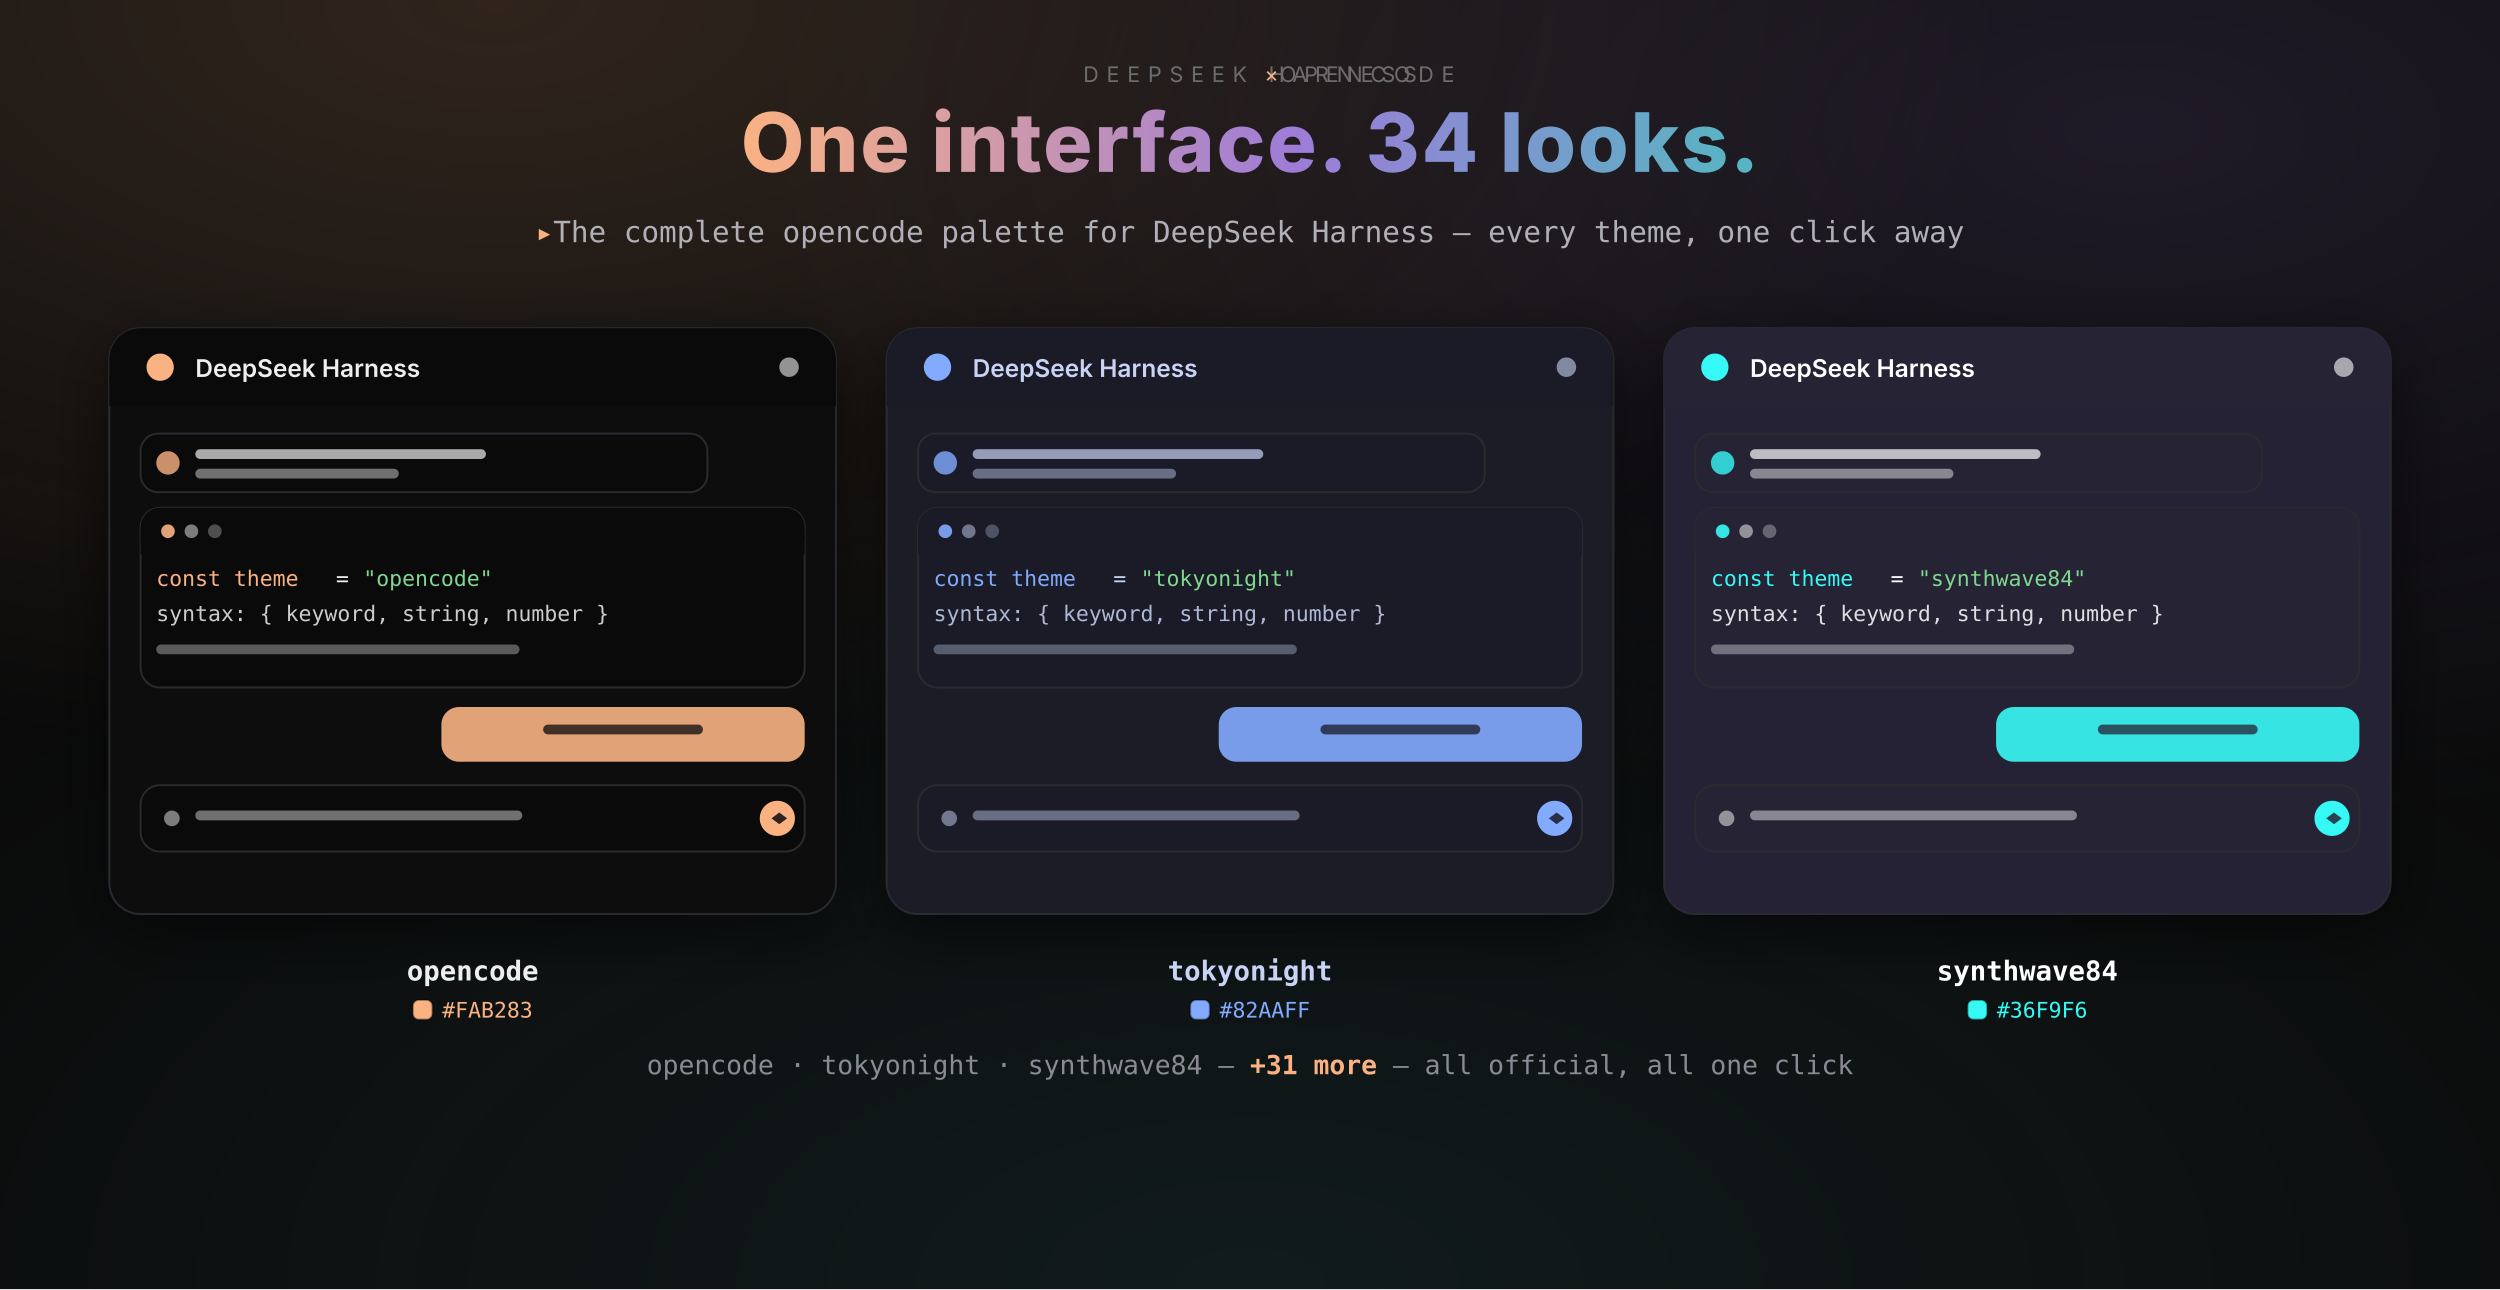
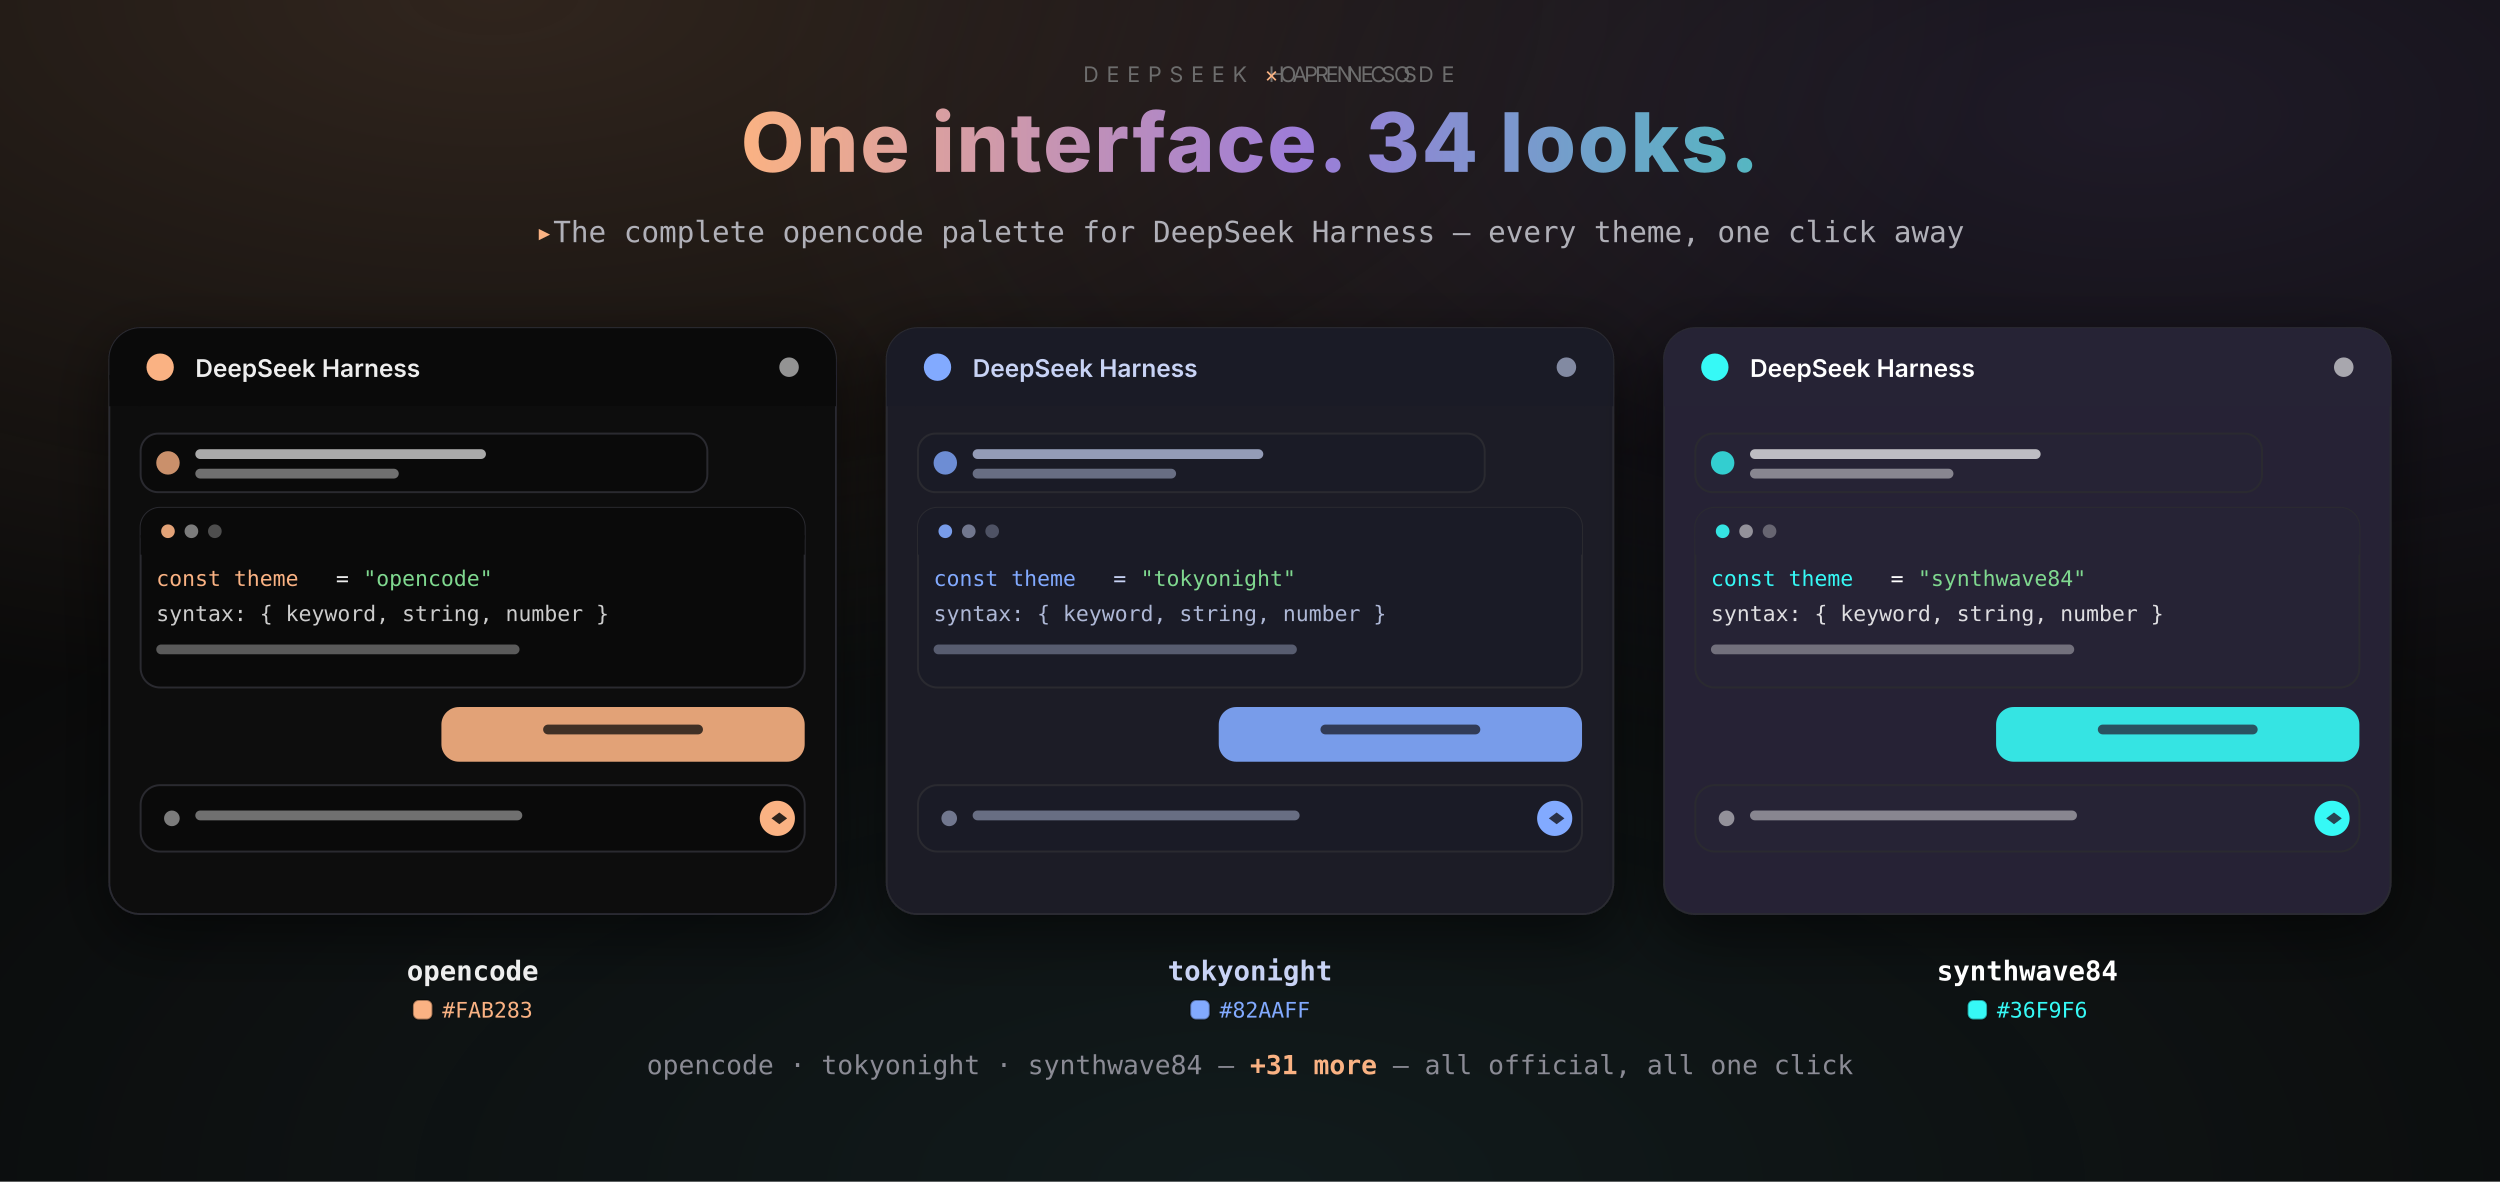
- <svg xmlns="http://www.w3.org/2000/svg" width="1280" height="660" viewBox="0 0 1280 660">
+ <svg xmlns="http://www.w3.org/2000/svg" width="1280" height="605" viewBox="0 0 1280 605">
  <defs>
    <radialGradient id="haloOrange" cx="20%" cy="0%" r="60%">
      <stop offset="0%" stop-color="#FAB283" stop-opacity="0.16" />
      <stop offset="100%" stop-color="#FAB283" stop-opacity="0" />
    </radialGradient>
    <radialGradient id="haloViolet" cx="85%" cy="10%" r="55%">
      <stop offset="0%" stop-color="#9D7CD8" stop-opacity="0.14" />
      <stop offset="100%" stop-color="#9D7CD8" stop-opacity="0" />
    </radialGradient>
    <radialGradient id="haloTeal" cx="50%" cy="100%" r="65%">
      <stop offset="0%" stop-color="#56B6C2" stop-opacity="0.10" />
      <stop offset="100%" stop-color="#56B6C2" stop-opacity="0" />
    </radialGradient>
    <linearGradient id="titleGrad" x1="0" y1="0" x2="1" y2="0">
      <stop offset="0%" stop-color="#FAB283" />
      <stop offset="55%" stop-color="#9D7CD8" />
      <stop offset="100%" stop-color="#56B6C2" />
    </linearGradient>
  </defs>
  <rect width="100%" height="100%" fill="#0a0a0a" />
  <rect width="100%" height="100%" fill="url(#haloOrange)" />
  <rect width="100%" height="100%" fill="url(#haloViolet)" />
  <rect width="100%" height="100%" fill="url(#haloTeal)" />
  <text x="640" y="42" text-anchor="middle" font-family="-apple-system,Segoe UI,Microsoft YaHei,PingFang SC,sans-serif" font-size="11" letter-spacing="4" fill="#6d6d6d">DEEPSEEK HARNESS</text>
  <text x="651" y="42" text-anchor="middle" font-family="-apple-system,Segoe UI,Microsoft YaHei,PingFang SC,sans-serif" font-size="11" letter-spacing="2" fill="#FAB283">×</text>
  <text x="700" y="42" text-anchor="middle" font-family="-apple-system,Segoe UI,Microsoft YaHei,PingFang SC,sans-serif" font-size="11" letter-spacing="4" fill="#6d6d6d">OPENCODE</text>
  <text x="640" y="88" text-anchor="middle" font-family="-apple-system,Segoe UI,Microsoft YaHei,PingFang SC,sans-serif" font-size="42" font-weight="800" letter-spacing="1" fill="url(#titleGrad)">One interface. 34 looks.</text>
  <text x="640" y="124" text-anchor="middle" font-family="ui-monospace,SFMono-Regular,Menlo,Consolas,monospace" font-size="15" fill="#b0b0b8">
    <tspan fill="#FAB283">▸ </tspan>The complete opencode palette for DeepSeek Harness — every theme, one click away</text>
  <g>
    <defs>
      <filter id="glowopencode" x="-20%" y="-20%" width="140%" height="140%">
        <feDropShadow dx="0" dy="10" stdDeviation="16" flood-color="#000" flood-opacity="0.55" />
      </filter>
    </defs>
    <rect x="56" y="168" width="372" height="300" rx="16" fill="#0A0A0A" stroke="#2a2a30" filter="url(#glowopencode)" />
    <rect x="56" y="168" width="372" height="40" rx="16" fill="#0A0A0A" />
    <rect x="56" y="192" width="372" height="16" fill="#0A0A0A" />
    <circle cx="82" cy="188" r="7" fill="#FAB283" />
    <text x="100" y="193" font-family="-apple-system,Segoe UI,Microsoft YaHei,PingFang SC,sans-serif" font-size="12.5" font-weight="600" fill="#EEEEEE">DeepSeek Harness</text>
    <circle cx="404" cy="188" r="5" fill="#EEEEEE" opacity="0.6" />
    <rect x="72" y="222" width="290.16" height="30" rx="9" fill="#0A0A0A" stroke="#2a2a30" />
    <circle cx="86" cy="237" r="6" fill="#FAB283" opacity="0.8" />
    <rect x="100" y="230" width="148.8" height="5" rx="2.5" fill="#EEEEEE" opacity="0.7" />
    <rect x="100" y="240" width="104.16" height="5" rx="2.5" fill="#EEEEEE" opacity="0.45" />
    <rect x="72" y="260" width="340" height="92" rx="10" fill="#0A0A0A" stroke="#2a2a30" />
    <rect x="72" y="260" width="340" height="24" rx="10" fill="#0A0A0A" />
    <rect x="72" y="274" width="340" height="10" fill="#0A0A0A" />
    <circle cx="86" cy="272" r="3.5" fill="#FAB283" opacity="0.9" />
    <circle cx="98" cy="272" r="3.5" fill="#EEEEEE" opacity="0.5" />
    <circle cx="110" cy="272" r="3.5" fill="#EEEEEE" opacity="0.3" />
    <text x="80" y="300" font-family="ui-monospace,SFMono-Regular,Menlo,Consolas,monospace" font-size="11" fill="#FAB283">const theme</text>
    <text x="172" y="300" font-family="ui-monospace,SFMono-Regular,Menlo,Consolas,monospace" font-size="11" fill="#EEEEEE">=</text>
    <text x="186" y="300" font-family="ui-monospace,SFMono-Regular,Menlo,Consolas,monospace" font-size="11" fill="#7fd88f">"opencode"</text>
    <text x="80" y="318" font-family="ui-monospace,SFMono-Regular,Menlo,Consolas,monospace" font-size="11" fill="#EEEEEE" opacity="0.85">syntax: { keyword, string, number }</text>
    <rect x="80" y="330" width="186" height="5" rx="2.5" fill="#EEEEEE" opacity="0.35" />
    <rect x="226" y="362" width="186" height="28" rx="9" fill="#FAB283" opacity="0.9" />
    <rect x="278.08" y="371" width="81.84" height="5" rx="2.5" fill="#0A0A0A" opacity="0.75" />
    <rect x="72" y="402" width="340" height="34" rx="10" fill="#0A0A0A" stroke="#2a2a30" />
    <circle cx="88" cy="419" r="4" fill="#EEEEEE" opacity="0.5" />
    <rect x="100" y="415" width="167.4" height="5" rx="2.5" fill="#EEEEEE" opacity="0.45" />
    <circle cx="398" cy="419" r="9" fill="#FAB283" />
    <path d="M 395 419 l 4 -3 l 4 3 l -4 3 z" fill="#0A0A0A" opacity="0.85" />
    <text x="242" y="502" text-anchor="middle" font-family="ui-monospace,SFMono-Regular,Menlo,Consolas,monospace" font-size="14" font-weight="700" fill="#EEEEEE">opencode</text>
    <rect x="211.4" y="512" width="10" height="10" rx="3" fill="#FAB283" stroke="rgba(0,0,0,0.35)" />
    <text x="226.4" y="521" font-family="ui-monospace,SFMono-Regular,Menlo,Consolas,monospace" font-size="11" fill="#FAB283">#FAB283</text>
  </g>
  <g>
    <defs>
      <filter id="glowtokyonight" x="-20%" y="-20%" width="140%" height="140%">
        <feDropShadow dx="0" dy="10" stdDeviation="16" flood-color="#000" flood-opacity="0.55" />
      </filter>
    </defs>
    <rect x="454" y="168" width="372" height="300" rx="16" fill="#1A1B26" stroke="#2a2a30" filter="url(#glowtokyonight)" />
    <rect x="454" y="168" width="372" height="40" rx="16" fill="#1A1B26" />
    <rect x="454" y="192" width="372" height="16" fill="#1A1B26" />
    <circle cx="480" cy="188" r="7" fill="#82AAFF" />
    <text x="498" y="193" font-family="-apple-system,Segoe UI,Microsoft YaHei,PingFang SC,sans-serif" font-size="12.5" font-weight="600" fill="#C8D3F5">DeepSeek Harness</text>
    <circle cx="802" cy="188" r="5" fill="#C8D3F5" opacity="0.6" />
    <rect x="470" y="222" width="290.16" height="30" rx="9" fill="#1A1B26" stroke="#2a2a30" />
    <circle cx="484" cy="237" r="6" fill="#82AAFF" opacity="0.8" />
    <rect x="498" y="230" width="148.8" height="5" rx="2.5" fill="#C8D3F5" opacity="0.7" />
    <rect x="498" y="240" width="104.16" height="5" rx="2.5" fill="#C8D3F5" opacity="0.45" />
    <rect x="470" y="260" width="340" height="92" rx="10" fill="#1A1B26" stroke="#2a2a30" />
    <rect x="470" y="260" width="340" height="24" rx="10" fill="#1A1B26" />
    <rect x="470" y="274" width="340" height="10" fill="#1A1B26" />
    <circle cx="484" cy="272" r="3.5" fill="#82AAFF" opacity="0.9" />
    <circle cx="496" cy="272" r="3.5" fill="#C8D3F5" opacity="0.5" />
    <circle cx="508" cy="272" r="3.5" fill="#C8D3F5" opacity="0.3" />
    <text x="478" y="300" font-family="ui-monospace,SFMono-Regular,Menlo,Consolas,monospace" font-size="11" fill="#82AAFF">const theme</text>
    <text x="570" y="300" font-family="ui-monospace,SFMono-Regular,Menlo,Consolas,monospace" font-size="11" fill="#C8D3F5">=</text>
    <text x="584" y="300" font-family="ui-monospace,SFMono-Regular,Menlo,Consolas,monospace" font-size="11" fill="#7fd88f">"tokyonight"</text>
    <text x="478" y="318" font-family="ui-monospace,SFMono-Regular,Menlo,Consolas,monospace" font-size="11" fill="#C8D3F5" opacity="0.85">syntax: { keyword, string, number }</text>
    <rect x="478" y="330" width="186" height="5" rx="2.5" fill="#C8D3F5" opacity="0.35" />
    <rect x="624" y="362" width="186" height="28" rx="9" fill="#82AAFF" opacity="0.9" />
    <rect x="676.08" y="371" width="81.84" height="5" rx="2.5" fill="#1A1B26" opacity="0.75" />
    <rect x="470" y="402" width="340" height="34" rx="10" fill="#1A1B26" stroke="#2a2a30" />
    <circle cx="486" cy="419" r="4" fill="#C8D3F5" opacity="0.5" />
    <rect x="498" y="415" width="167.4" height="5" rx="2.5" fill="#C8D3F5" opacity="0.45" />
    <circle cx="796" cy="419" r="9" fill="#82AAFF" />
    <path d="M 793 419 l 4 -3 l 4 3 l -4 3 z" fill="#1A1B26" opacity="0.85" />
    <text x="640" y="502" text-anchor="middle" font-family="ui-monospace,SFMono-Regular,Menlo,Consolas,monospace" font-size="14" font-weight="700" fill="#C8D3F5">tokyonight</text>
    <rect x="609.4" y="512" width="10" height="10" rx="3" fill="#82AAFF" stroke="rgba(0,0,0,0.35)" />
    <text x="624.4" y="521" font-family="ui-monospace,SFMono-Regular,Menlo,Consolas,monospace" font-size="11" fill="#82AAFF">#82AAFF</text>
  </g>
  <g>
    <defs>
      <filter id="glowsynthwave84" x="-20%" y="-20%" width="140%" height="140%">
        <feDropShadow dx="0" dy="10" stdDeviation="16" flood-color="#000" flood-opacity="0.55" />
      </filter>
    </defs>
    <rect x="852" y="168" width="372" height="300" rx="16" fill="#262335" stroke="#2a2a30" filter="url(#glowsynthwave84)" />
    <rect x="852" y="168" width="372" height="40" rx="16" fill="#262335" />
    <rect x="852" y="192" width="372" height="16" fill="#262335" />
    <circle cx="878" cy="188" r="7" fill="#36F9F6" />
    <text x="896" y="193" font-family="-apple-system,Segoe UI,Microsoft YaHei,PingFang SC,sans-serif" font-size="12.5" font-weight="600" fill="#FFFFFF">DeepSeek Harness</text>
    <circle cx="1200" cy="188" r="5" fill="#FFFFFF" opacity="0.6" />
    <rect x="868" y="222" width="290.16" height="30" rx="9" fill="#262335" stroke="#2a2a30" />
    <circle cx="882" cy="237" r="6" fill="#36F9F6" opacity="0.8" />
    <rect x="896" y="230" width="148.8" height="5" rx="2.5" fill="#FFFFFF" opacity="0.7" />
    <rect x="896" y="240" width="104.16" height="5" rx="2.5" fill="#FFFFFF" opacity="0.45" />
    <rect x="868" y="260" width="340" height="92" rx="10" fill="#262335" stroke="#2a2a30" />
    <rect x="868" y="260" width="340" height="24" rx="10" fill="#262335" />
    <rect x="868" y="274" width="340" height="10" fill="#262335" />
    <circle cx="882" cy="272" r="3.5" fill="#36F9F6" opacity="0.9" />
    <circle cx="894" cy="272" r="3.5" fill="#FFFFFF" opacity="0.5" />
    <circle cx="906" cy="272" r="3.5" fill="#FFFFFF" opacity="0.3" />
    <text x="876" y="300" font-family="ui-monospace,SFMono-Regular,Menlo,Consolas,monospace" font-size="11" fill="#36F9F6">const theme</text>
    <text x="968" y="300" font-family="ui-monospace,SFMono-Regular,Menlo,Consolas,monospace" font-size="11" fill="#FFFFFF">=</text>
    <text x="982" y="300" font-family="ui-monospace,SFMono-Regular,Menlo,Consolas,monospace" font-size="11" fill="#7fd88f">"synthwave84"</text>
    <text x="876" y="318" font-family="ui-monospace,SFMono-Regular,Menlo,Consolas,monospace" font-size="11" fill="#FFFFFF" opacity="0.85">syntax: { keyword, string, number }</text>
    <rect x="876" y="330" width="186" height="5" rx="2.5" fill="#FFFFFF" opacity="0.35" />
    <rect x="1022" y="362" width="186" height="28" rx="9" fill="#36F9F6" opacity="0.9" />
    <rect x="1074.08" y="371" width="81.84" height="5" rx="2.5" fill="#262335" opacity="0.75" />
    <rect x="868" y="402" width="340" height="34" rx="10" fill="#262335" stroke="#2a2a30" />
    <circle cx="884" cy="419" r="4" fill="#FFFFFF" opacity="0.5" />
    <rect x="896" y="415" width="167.4" height="5" rx="2.5" fill="#FFFFFF" opacity="0.45" />
    <circle cx="1194" cy="419" r="9" fill="#36F9F6" />
    <path d="M 1191 419 l 4 -3 l 4 3 l -4 3 z" fill="#262335" opacity="0.85" />
    <text x="1038" y="502" text-anchor="middle" font-family="ui-monospace,SFMono-Regular,Menlo,Consolas,monospace" font-size="14" font-weight="700" fill="#FFFFFF">synthwave84</text>
    <rect x="1007.4" y="512" width="10" height="10" rx="3" fill="#36F9F6" stroke="rgba(0,0,0,0.35)" />
    <text x="1022.4" y="521" font-family="ui-monospace,SFMono-Regular,Menlo,Consolas,monospace" font-size="11" fill="#36F9F6">#36F9F6</text>
  </g>
  <text x="640" y="550" text-anchor="middle" font-family="ui-monospace,SFMono-Regular,Menlo,Consolas,monospace" font-size="13.5" fill="#8b8b95">
opencode · tokyonight · synthwave84 — <tspan fill="#FAB283" font-weight="700">+31 more</tspan> — all official, all one click</text>
</svg>
